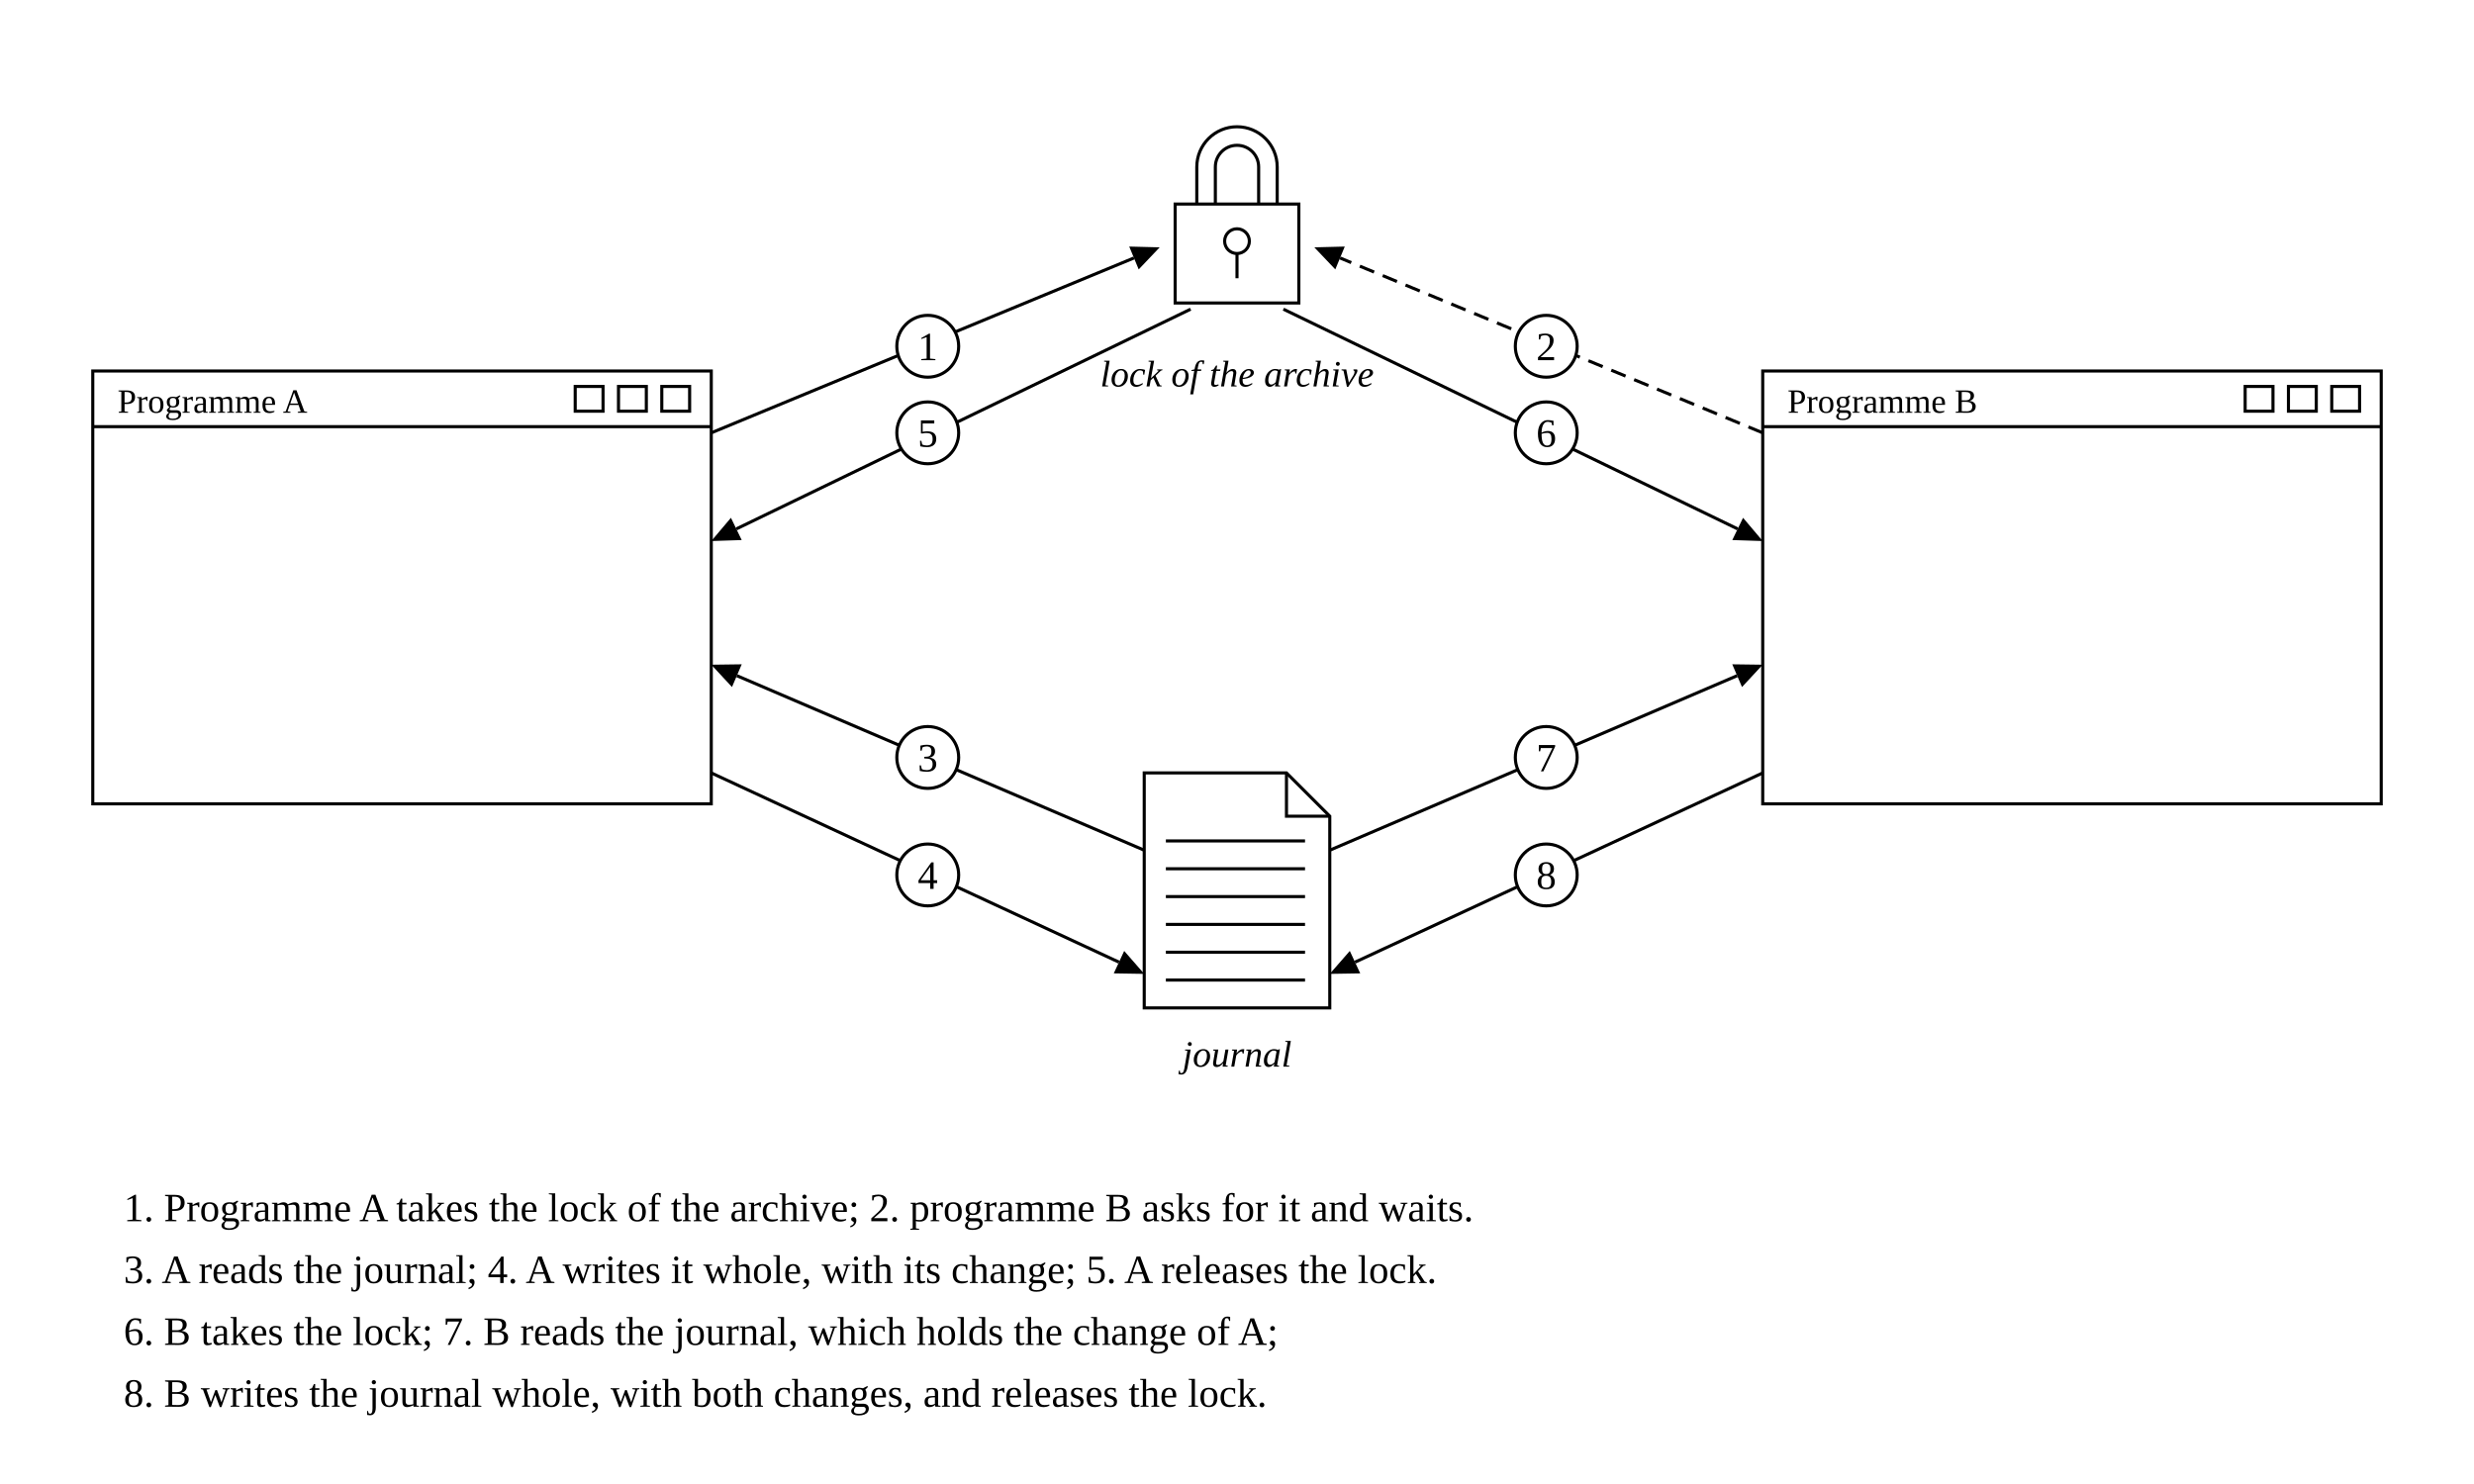
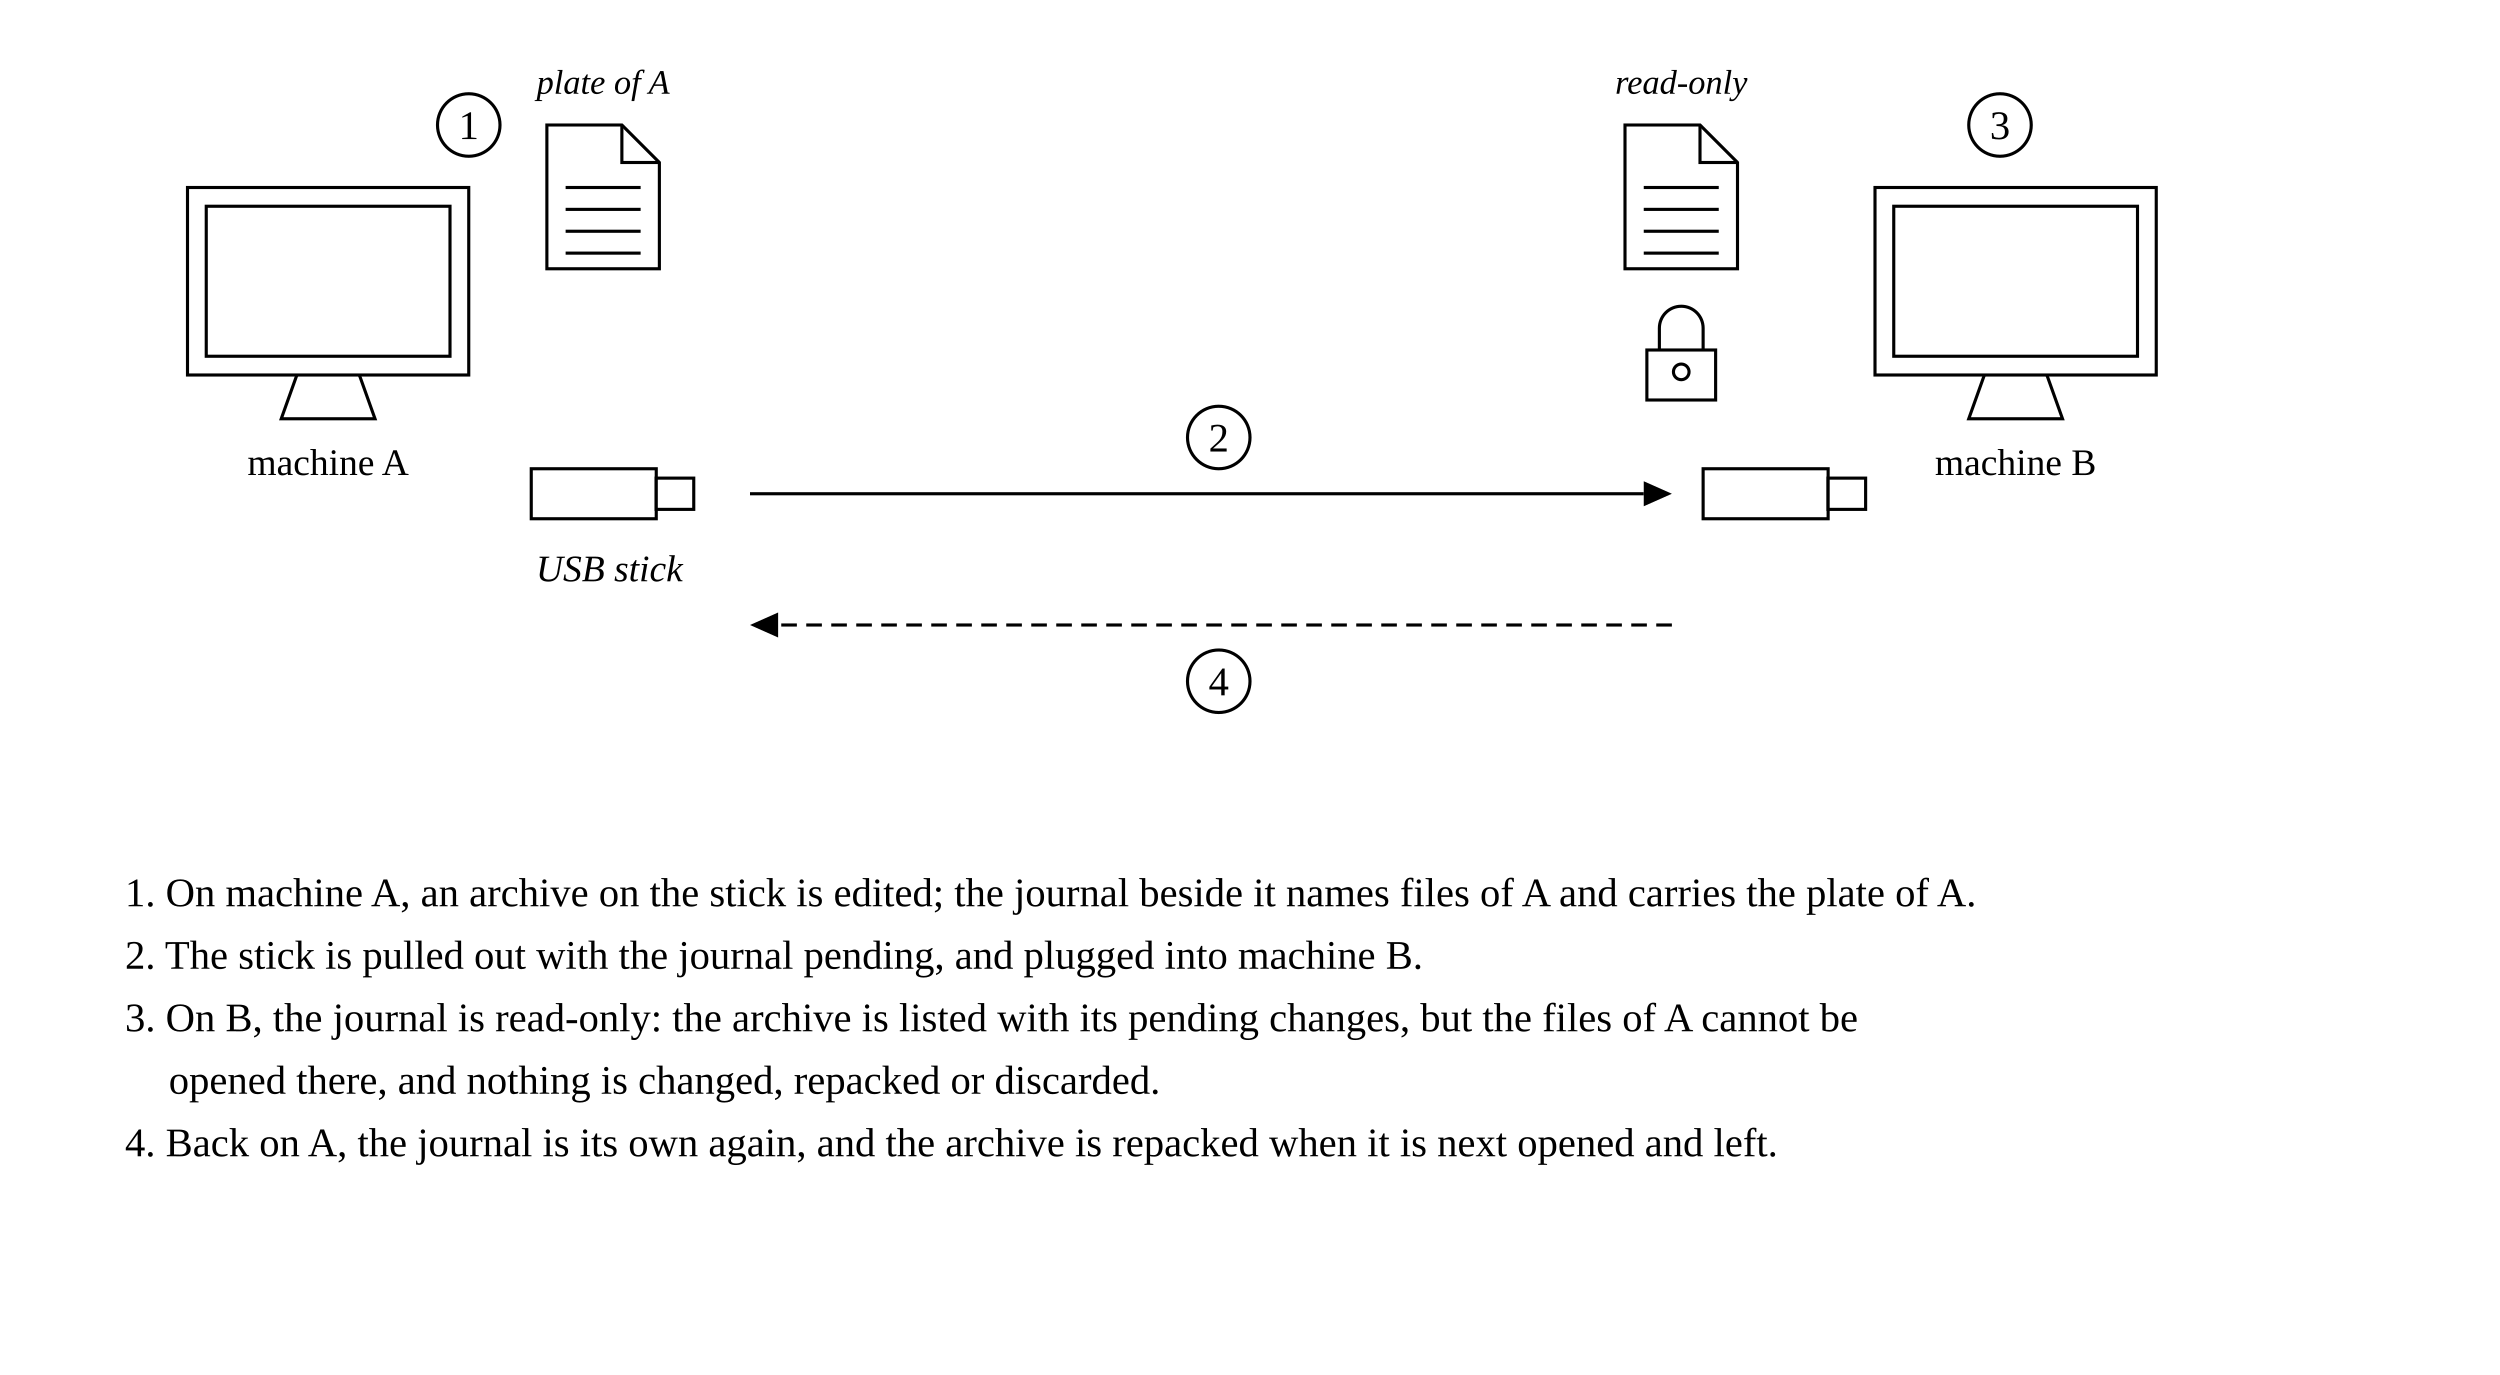
- <svg xmlns="http://www.w3.org/2000/svg" width="800" height="480" viewBox="0 0 800 480">
+ <svg xmlns="http://www.w3.org/2000/svg" width="800" height="440" viewBox="0 0 800 440">
+   <defs>
+     <pattern id="gules" width="4" height="4" patternUnits="userSpaceOnUse">
+       <path d="M2 0 L2 4" stroke="#000" stroke-width="0.8" />
+     </pattern>
+     <pattern id="azure" width="4" height="4" patternUnits="userSpaceOnUse">
+       <path d="M0 2 L4 2" stroke="#000" stroke-width="0.8" />
+     </pattern>
+     <pattern id="vert" width="5" height="5" patternUnits="userSpaceOnUse">
+       <path d="M-1 -1 L6 6 M-1 4 L1 6 M4 -1 L6 1" stroke="#000" stroke-width="0.8" />
+     </pattern>
+     <pattern id="or" width="4" height="4" patternUnits="userSpaceOnUse">
+       <circle cx="2" cy="2" r="0.7" fill="#000" />
+     </pattern>
+   </defs>
  <rect width="100%" height="100%" fill="#ffffff" />
-   <rect x="30" y="120" width="200" height="140" fill="#ffffff" stroke="#000" stroke-width="1" />
-   <path d="M30 138 L230 138" fill="none" stroke="#000" stroke-width="1" />
-   <rect x="214" y="125" width="9" height="8" fill="#ffffff" stroke="#000" stroke-width="1" />
-   <rect x="200" y="125" width="9" height="8" fill="#ffffff" stroke="#000" stroke-width="1" />
-   <rect x="186" y="125" width="9" height="8" fill="#ffffff" stroke="#000" stroke-width="1" />
-   <text x="38" y="133.5" text-anchor="start" font-size="11" font-family="Times New Roman, Times, serif">Programme A</text>
-   <rect x="570" y="120" width="200" height="140" fill="#ffffff" stroke="#000" stroke-width="1" />
-   <path d="M570 138 L770 138" fill="none" stroke="#000" stroke-width="1" />
-   <rect x="754" y="125" width="9" height="8" fill="#ffffff" stroke="#000" stroke-width="1" />
-   <rect x="740" y="125" width="9" height="8" fill="#ffffff" stroke="#000" stroke-width="1" />
-   <rect x="726" y="125" width="9" height="8" fill="#ffffff" stroke="#000" stroke-width="1" />
-   <text x="578" y="133.5" text-anchor="start" font-size="11" font-family="Times New Roman, Times, serif">Programme B</text>
-   <path d="M387 66 L387 54 A13 13 0 0 1 413 54 L413 66" fill="none" stroke="#000" stroke-width="1" />
-   <path d="M393 66 L393 54 A7 7 0 0 1 407 54 L407 66" fill="none" stroke="#000" stroke-width="1" />
-   <rect x="380" y="66" width="40" height="32" fill="#ffffff" stroke="#000" stroke-width="1" />
-   <circle cx="400" cy="78" r="4" fill="#fff" stroke="#000" stroke-width="1" />
-   <path d="M400 82 L400 90" fill="none" stroke="#000" stroke-width="1" />
-   <text x="400" y="125" text-anchor="middle" font-size="12" font-family="Times New Roman, Times, serif" font-style="italic">lock of the archive</text>
-   <path d="M370 250 L416 250 L430 264 L430 326 L370 326 Z" fill="#ffffff" stroke="#000" stroke-width="1" />
-   <path d="M416 250 L416 264 L430 264" fill="none" stroke="#000" stroke-width="1" />
-   <path d="M377 272 L422 272" fill="none" stroke="#000" stroke-width="1" />
-   <path d="M377 281 L422 281" fill="none" stroke="#000" stroke-width="1" />
-   <path d="M377 290 L422 290" fill="none" stroke="#000" stroke-width="1" />
-   <path d="M377 299 L422 299" fill="none" stroke="#000" stroke-width="1" />
-   <path d="M377 308 L422 308" fill="none" stroke="#000" stroke-width="1" />
-   <path d="M377 317 L422 317" fill="none" stroke="#000" stroke-width="1" />
-   <text x="400" y="345" text-anchor="middle" font-size="12" font-family="Times New Roman, Times, serif" font-style="italic">journal</text>
-   <path d="M230 140 L366.68 83.44" fill="none" stroke="#000" stroke-width="1" />
-   <path d="M375 80 L368.21 87.14 L365.15 79.75 Z" fill="#000" />
-   <circle cx="300" cy="112" r="10" fill="#ffffff" stroke="#000" stroke-width="1" />
-   <text x="300" y="116.5" text-anchor="middle" font-size="13" font-family="Times New Roman, Times, serif">1</text>
-   <path d="M570 140 L433.32 83.44" fill="none" stroke="#000" stroke-width="1" stroke-dasharray="5 3" />
-   <path d="M425 80 L434.85 79.75 L431.79 87.14 Z" fill="#000" />
-   <circle cx="500" cy="112" r="10" fill="#ffffff" stroke="#000" stroke-width="1" />
-   <text x="500" y="116.5" text-anchor="middle" font-size="13" font-family="Times New Roman, Times, serif">2</text>
-   <path d="M370 275 L238.27 218.55" fill="none" stroke="#000" stroke-width="1" />
-   <path d="M230 215 L239.85 214.87 L236.7 222.22 Z" fill="#000" />
-   <circle cx="300" cy="245" r="10" fill="#ffffff" stroke="#000" stroke-width="1" />
-   <text x="300" y="249.5" text-anchor="middle" font-size="13" font-family="Times New Roman, Times, serif">3</text>
-   <path d="M230 250 L361.84 311.21" fill="none" stroke="#000" stroke-width="1" />
-   <path d="M370 315 L360.15 314.84 L363.52 307.58 Z" fill="#000" />
-   <circle cx="300" cy="283" r="10" fill="#ffffff" stroke="#000" stroke-width="1" />
-   <text x="300" y="287.5" text-anchor="middle" font-size="13" font-family="Times New Roman, Times, serif">4</text>
-   <path d="M385 100 L238.1 171.08" fill="none" stroke="#000" stroke-width="1" />
-   <path d="M230 175 L236.36 167.48 L239.84 174.68 Z" fill="#000" />
-   <circle cx="300" cy="140" r="10" fill="#ffffff" stroke="#000" stroke-width="1" />
-   <text x="300" y="144.5" text-anchor="middle" font-size="13" font-family="Times New Roman, Times, serif">5</text>
-   <path d="M415 100 L561.9 171.08" fill="none" stroke="#000" stroke-width="1" />
-   <path d="M570 175 L560.16 174.68 L563.64 167.48 Z" fill="#000" />
-   <circle cx="500" cy="140" r="10" fill="#ffffff" stroke="#000" stroke-width="1" />
-   <text x="500" y="144.5" text-anchor="middle" font-size="13" font-family="Times New Roman, Times, serif">6</text>
-   <path d="M430 275 L561.73 218.55" fill="none" stroke="#000" stroke-width="1" />
-   <path d="M570 215 L563.3 222.22 L560.15 214.87 Z" fill="#000" />
-   <circle cx="500" cy="245" r="10" fill="#ffffff" stroke="#000" stroke-width="1" />
-   <text x="500" y="249.5" text-anchor="middle" font-size="13" font-family="Times New Roman, Times, serif">7</text>
-   <path d="M570 250 L438.16 311.21" fill="none" stroke="#000" stroke-width="1" />
-   <path d="M430 315 L436.48 307.58 L439.85 314.84 Z" fill="#000" />
-   <circle cx="500" cy="283" r="10" fill="#ffffff" stroke="#000" stroke-width="1" />
-   <text x="500" y="287.5" text-anchor="middle" font-size="13" font-family="Times New Roman, Times, serif">8</text>
-   <text x="40" y="395" text-anchor="start" font-size="13" font-family="Times New Roman, Times, serif">1. Programme A takes the lock of the archive; 2. programme B asks for it and waits.</text>
-   <text x="40" y="415" text-anchor="start" font-size="13" font-family="Times New Roman, Times, serif">3. A reads the journal; 4. A writes it whole, with its change; 5. A releases the lock.</text>
-   <text x="40" y="435" text-anchor="start" font-size="13" font-family="Times New Roman, Times, serif">6. B takes the lock; 7. B reads the journal, which holds the change of A;</text>
-   <text x="40" y="455" text-anchor="start" font-size="13" font-family="Times New Roman, Times, serif">8. B writes the journal whole, with both changes, and releases the lock.</text>
+   <rect x="60" y="60" width="90" height="60" fill="#ffffff" stroke="#000" stroke-width="1" />
+   <rect x="66" y="66" width="78" height="48" fill="#ffffff" stroke="#000" stroke-width="1" />
+   <path d="M95 120 L90 134 L120 134 L115 120" fill="none" stroke="#000" stroke-width="1" />
+   <text x="105" y="152" text-anchor="middle" font-size="12" font-family="Times New Roman, Times, serif">machine A</text>
+   <rect x="600" y="60" width="90" height="60" fill="#ffffff" stroke="#000" stroke-width="1" />
+   <rect x="606" y="66" width="78" height="48" fill="#ffffff" stroke="#000" stroke-width="1" />
+   <path d="M635 120 L630 134 L660 134 L655 120" fill="none" stroke="#000" stroke-width="1" />
+   <text x="645" y="152" text-anchor="middle" font-size="12" font-family="Times New Roman, Times, serif">machine B</text>
+   <rect x="170" y="150" width="40" height="16" fill="#ffffff" stroke="#000" stroke-width="1" />
+   <rect x="210" y="153" width="12" height="10" fill="#ffffff" stroke="#000" stroke-width="1" />
+   <text x="195" y="186" text-anchor="middle" font-size="12" font-family="Times New Roman, Times, serif" font-style="italic">USB stick</text>
+   <path d="M175 40 L199 40 L211 52 L211 86 L175 86 Z" fill="none" stroke="#000" stroke-width="1" />
+   <path d="M199 40 L199 52 L211 52" fill="none" stroke="#000" stroke-width="1" />
+   <path d="M181 60 L205 60" fill="none" stroke="#000" stroke-width="1" />
+   <path d="M181 67 L205 67" fill="none" stroke="#000" stroke-width="1" />
+   <path d="M181 74 L205 74" fill="none" stroke="#000" stroke-width="1" />
+   <path d="M181 81 L205 81" fill="none" stroke="#000" stroke-width="1" />
+   <text x="193" y="30" text-anchor="middle" font-size="11" font-family="Times New Roman, Times, serif" font-style="italic">plate of A</text>
+   <rect x="545" y="150" width="40" height="16" fill="#ffffff" stroke="#000" stroke-width="1" />
+   <rect x="585" y="153" width="12" height="10" fill="#ffffff" stroke="#000" stroke-width="1" />
+   <path d="M520 40 L544 40 L556 52 L556 86 L520 86 Z" fill="none" stroke="#000" stroke-width="1" />
+   <path d="M544 40 L544 52 L556 52" fill="none" stroke="#000" stroke-width="1" />
+   <path d="M526 60 L550 60" fill="none" stroke="#000" stroke-width="1" />
+   <path d="M526 67 L550 67" fill="none" stroke="#000" stroke-width="1" />
+   <path d="M526 74 L550 74" fill="none" stroke="#000" stroke-width="1" />
+   <path d="M526 81 L550 81" fill="none" stroke="#000" stroke-width="1" />
+   <path d="M531 112 L531 105 A7 7 0 0 1 545 105 L545 112" fill="none" stroke="#000" stroke-width="1" />
+   <rect x="527" y="112" width="22" height="16" fill="#ffffff" stroke="#000" stroke-width="1" />
+   <circle cx="538" cy="119" r="2.5" fill="#ffffff" stroke="#000" stroke-width="1" />
+   <text x="538" y="30" text-anchor="middle" font-size="11" font-family="Times New Roman, Times, serif" font-style="italic">read-only</text>
+   <path d="M240 158 L526.0 158.0" fill="none" stroke="#000" stroke-width="1" />
+   <path d="M535 158 L526.0 154.0 L526.0 162.0 Z" fill="#000" />
+   <circle cx="390" cy="140" r="10" fill="#ffffff" stroke="#000" stroke-width="1" />
+   <text x="390" y="144.5" text-anchor="middle" font-size="13" font-family="Times New Roman, Times, serif">2</text>
+   <path d="M535 200 L249.0 200.0" fill="none" stroke="#000" stroke-width="1" stroke-dasharray="5 3" />
+   <path d="M240 200 L249.0 204.0 L249.0 196.0 Z" fill="#000" />
+   <circle cx="390" cy="218" r="10" fill="#ffffff" stroke="#000" stroke-width="1" />
+   <text x="390" y="222.5" text-anchor="middle" font-size="13" font-family="Times New Roman, Times, serif">4</text>
+   <circle cx="150" cy="40" r="10" fill="#ffffff" stroke="#000" stroke-width="1" />
+   <text x="150" y="44.5" text-anchor="middle" font-size="13" font-family="Times New Roman, Times, serif">1</text>
+   <circle cx="640" cy="40" r="10" fill="#ffffff" stroke="#000" stroke-width="1" />
+   <text x="640" y="44.5" text-anchor="middle" font-size="13" font-family="Times New Roman, Times, serif">3</text>
+   <text x="40" y="290" text-anchor="start" font-size="13" font-family="Times New Roman, Times, serif">1. On machine A, an archive on the stick is edited; the journal beside it names files of A and carries the plate of A.</text>
+   <text x="40" y="310" text-anchor="start" font-size="13" font-family="Times New Roman, Times, serif">2. The stick is pulled out with the journal pending, and plugged into machine B.</text>
+   <text x="40" y="330" text-anchor="start" font-size="13" font-family="Times New Roman, Times, serif">3. On B, the journal is read-only: the archive is listed with its pending changes, but the files of A cannot be</text>
+   <text x="54" y="350" text-anchor="start" font-size="13" font-family="Times New Roman, Times, serif">opened there, and nothing is changed, repacked or discarded.</text>
+   <text x="40" y="370" text-anchor="start" font-size="13" font-family="Times New Roman, Times, serif">4. Back on A, the journal is its own again, and the archive is repacked when it is next opened and left.</text>
</svg>
